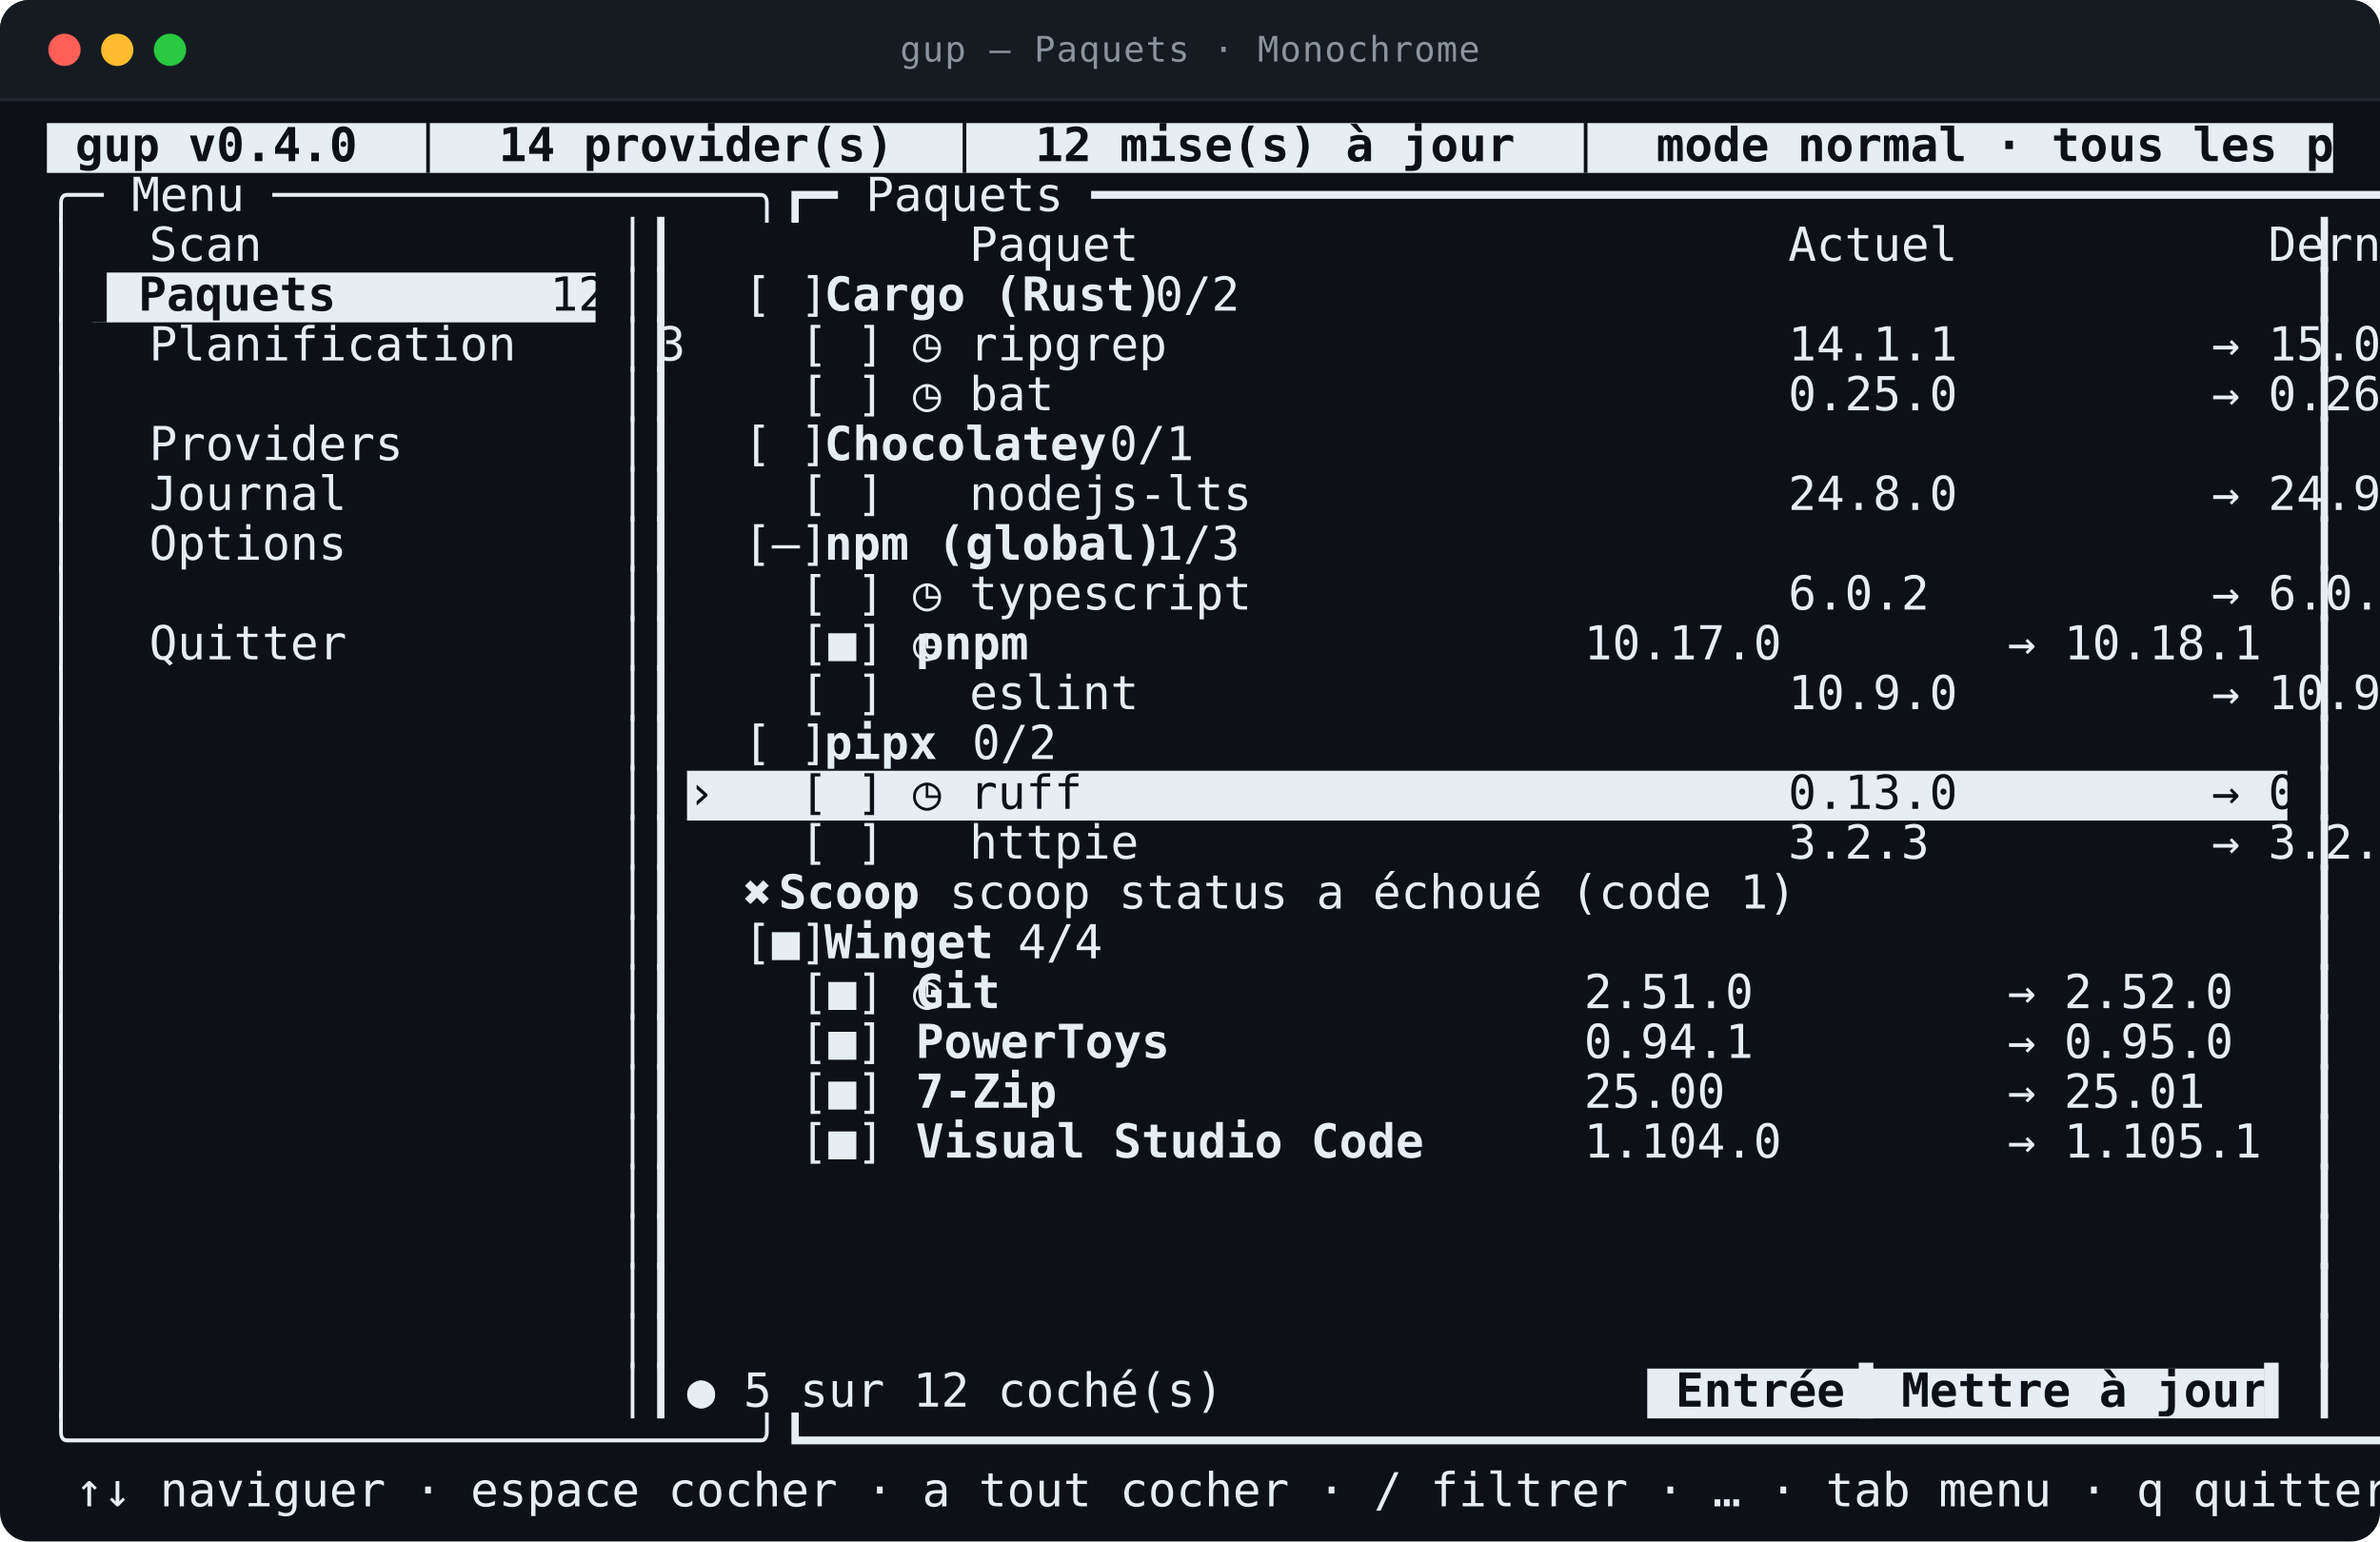
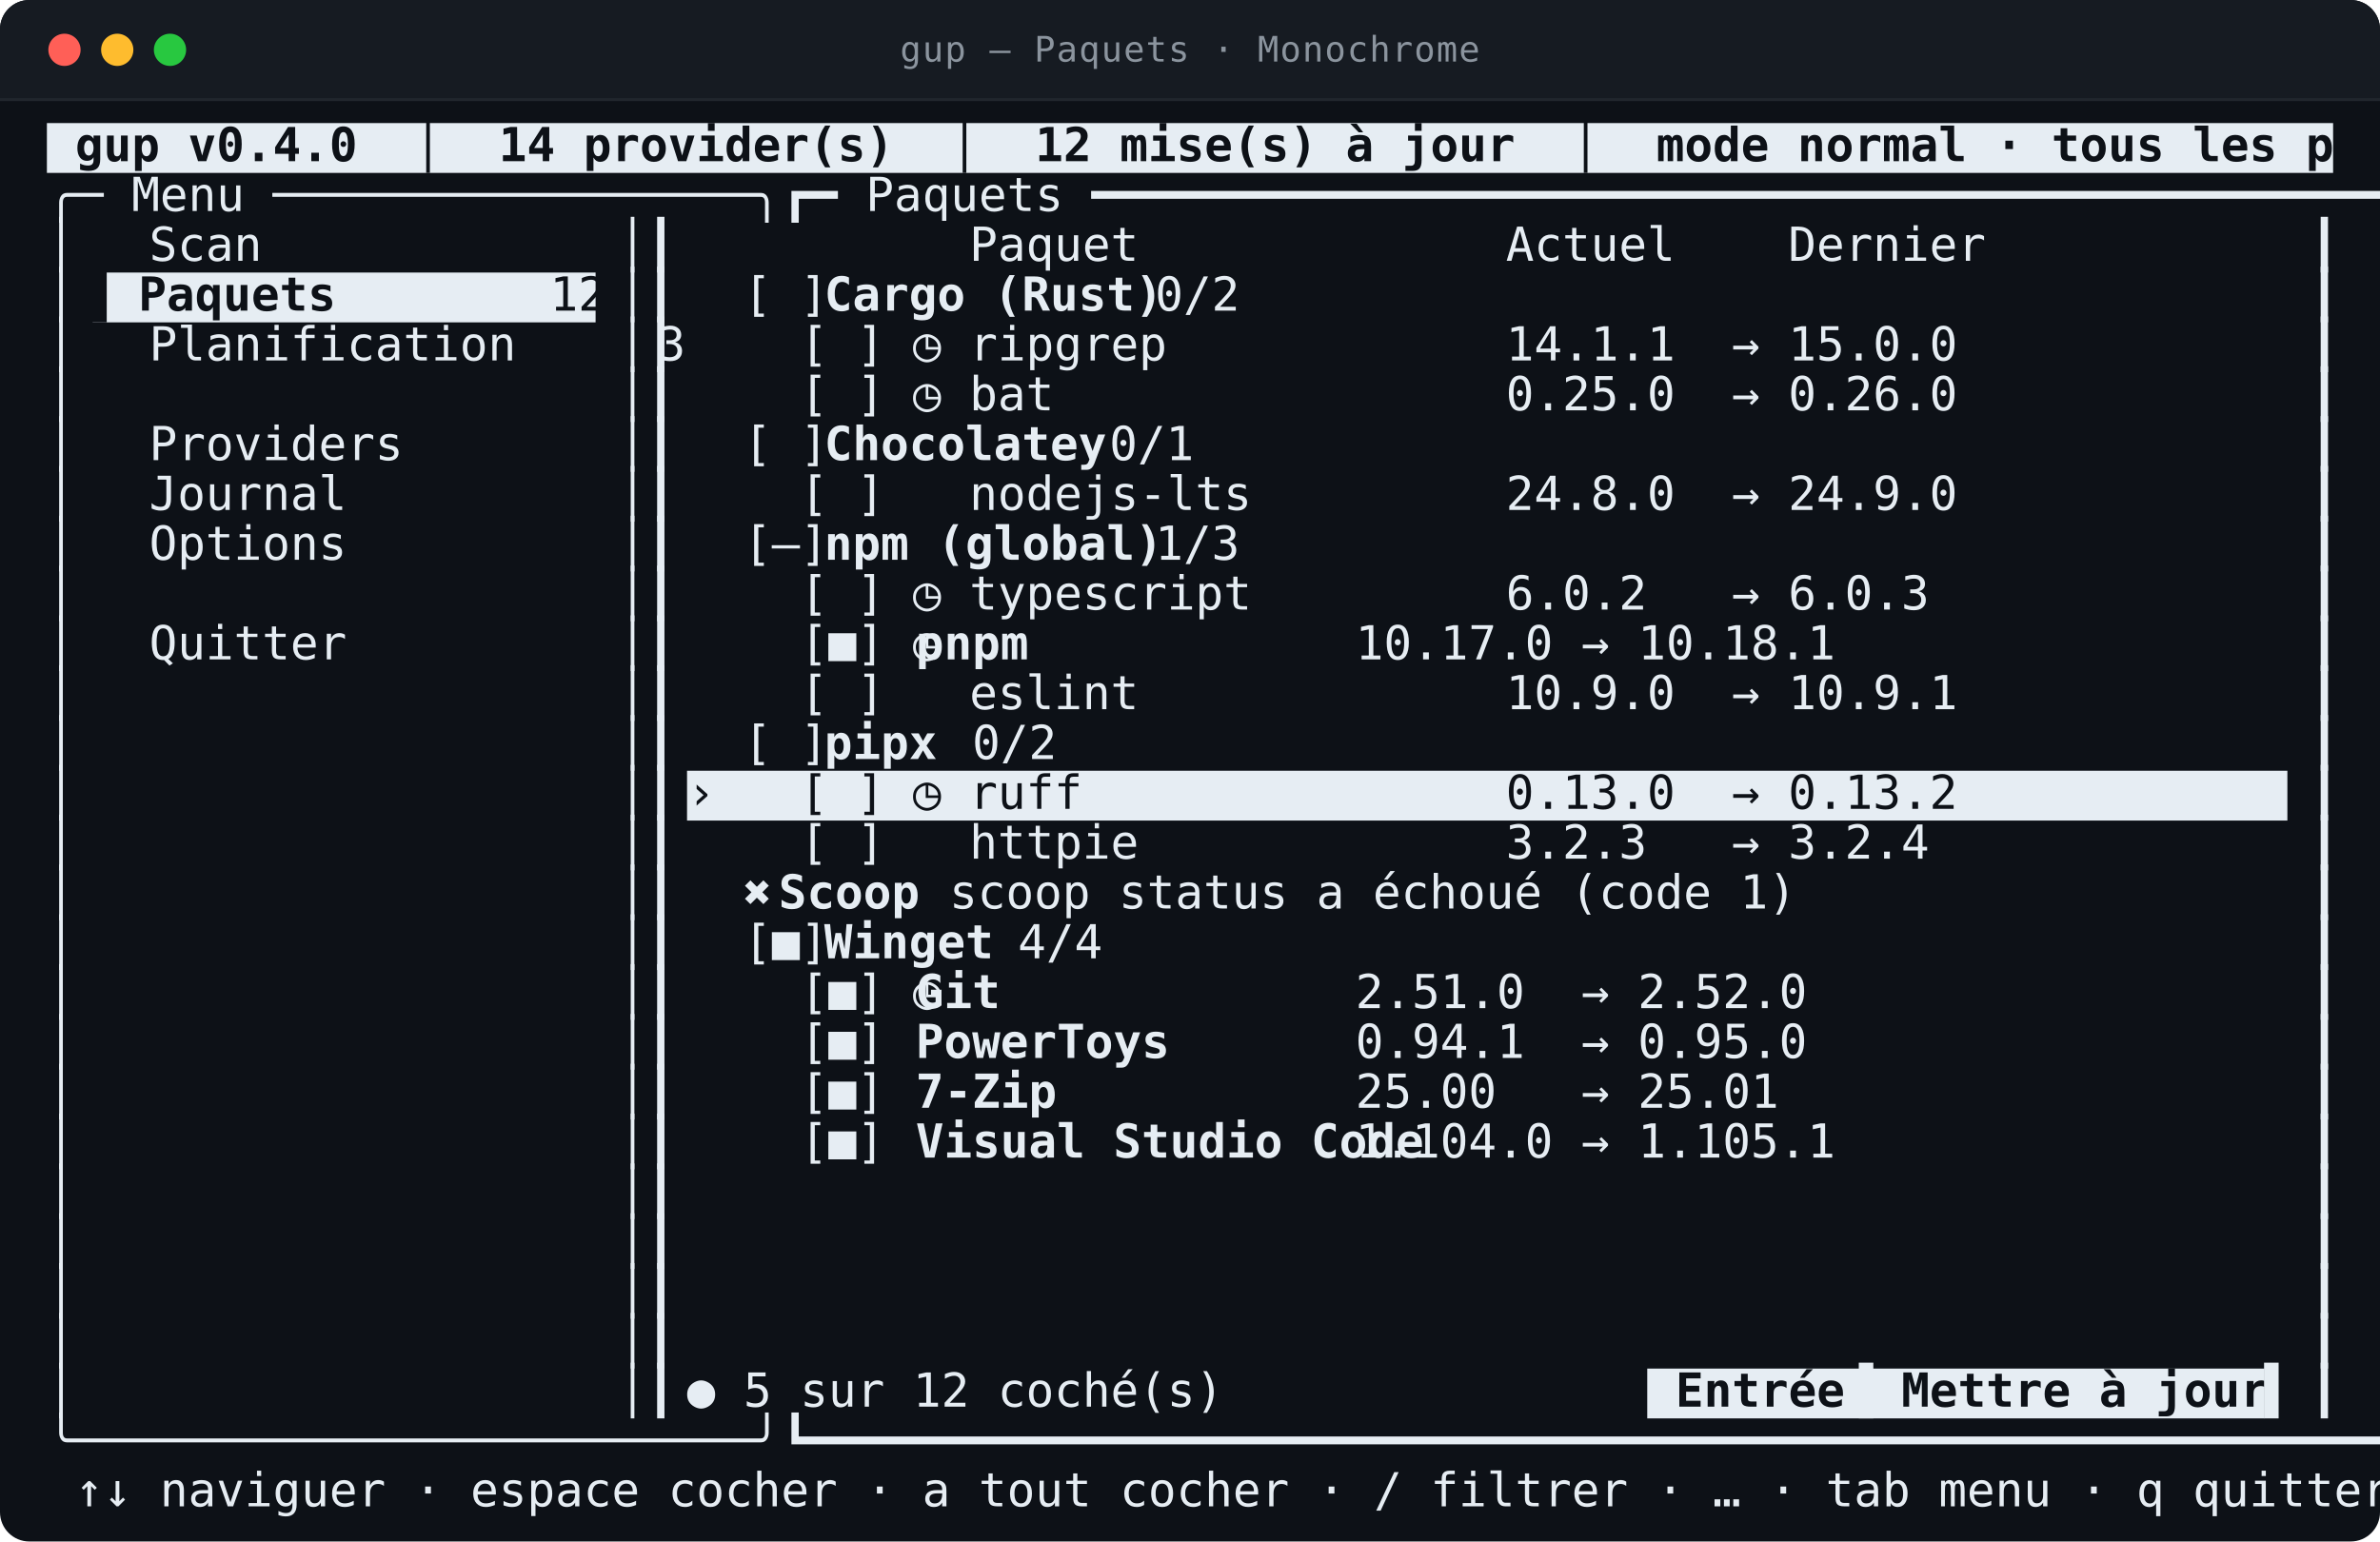
<svg xmlns="http://www.w3.org/2000/svg" viewBox="0 0 812.0 526.0" width="812.0" height="526.0" role="img" aria-labelledby="t d">
  <style>
text{font-family:ui-monospace,SFMono-Regular,"SF Mono",Menlo,Consolas,"DejaVu Sans Mono",monospace;font-size:16px}
.t{font-size:12px;letter-spacing:.4px;fill:#8b949e}
.b{font-weight:700}
.i{font-style:italic}
.u{text-decoration:underline}
.s{text-decoration:line-through}
.us{text-decoration:underline line-through}
.d{opacity:0.62}
.c0{fill:#e6edf3}
.c1{fill:#0d1117}
</style>
  <rect y="0.0" width="812.0" height="526.0" rx="10.0" fill="#0d1117" />
  <rect y="0.0" width="812.0" height="34.0" rx="10.0" fill="#161b22" />
  <rect y="24.0" width="812.0" height="10.0" fill="#161b22" />
  <line x1="0.0" y1="34.0" x2="812.0" y2="34.0" stroke="#21262d" />
  <circle cx="22.0" cy="17.0" r="5.5" fill="#ff5f57" />
  <circle cx="40.0" cy="17.0" r="5.5" fill="#febc2e" />
  <circle cx="58.0" cy="17.0" r="5.5" fill="#28c840" />
  <text class="t" x="406.0" y="21.0" text-anchor="middle">gup — Paquets · Monochrome</text>
  <rect class="c0" x="16.0" y="42.0" width="780.0" height="17.0" />
  <rect class="c0" x="31.6" y="93.0" width="171.6" height="17.0" />
  <rect class="c0" x="234.4" y="263.0" width="546.0" height="17.0" />
  <rect class="c0" x="562.0" y="467.0" width="210.6" height="17.0" />
  <text class="c1 b" x="16.0" y="55.0" textLength="780.0" lengthAdjust="spacingAndGlyphs" xml:space="preserve"> gup v0.4.0  │  14 provider(s)  │  12 mise(s) à jour  │  mode normal · tous les providers           </text>
  <text class="c0" x="16.0" y="72.0" textLength="780.0" lengthAdjust="spacingAndGlyphs" xml:space="preserve">╭─ Menu ─────────────────╮┏━ Paquets ━━━━━━━━━━━━━━━━━━━━━━━━━━━━━━━━━━━━━━━━━━━━━━━━━━━━━━━━━━━━━━┓</text>
  <text class="c0" x="16.0" y="89.0" textLength="7.8" lengthAdjust="spacingAndGlyphs" xml:space="preserve">│</text>
  <text class="c0" x="31.6" y="89.0" textLength="156.0" lengthAdjust="spacingAndGlyphs" xml:space="preserve">  Scan              </text>
  <text class="c0" x="211.0" y="89.0" textLength="15.6" lengthAdjust="spacingAndGlyphs" xml:space="preserve">│┃</text>
-   <text class="c0" x="234.4" y="89.0" textLength="546.0" lengthAdjust="spacingAndGlyphs" xml:space="preserve">          Paquet                       Actuel           Dernier       </text>
+   <text class="c0" x="234.4" y="89.0" textLength="366.6" lengthAdjust="spacingAndGlyphs" xml:space="preserve">          Paquet             Actuel    Dernier </text>
  <text class="c0" x="788.2" y="89.0" textLength="7.8" lengthAdjust="spacingAndGlyphs" xml:space="preserve">┃</text>
  <text class="c0" x="16.0" y="106.0" textLength="7.8" lengthAdjust="spacingAndGlyphs" xml:space="preserve">│</text>
  <text class="c1" x="31.6" y="106.0" textLength="15.6" lengthAdjust="spacingAndGlyphs" xml:space="preserve">▌ </text>
  <text class="c1 b" x="47.2" y="106.0" textLength="140.4" lengthAdjust="spacingAndGlyphs" xml:space="preserve">Paquets           </text>
  <text class="c1" x="187.6" y="106.0" textLength="15.6" lengthAdjust="spacingAndGlyphs" xml:space="preserve">12</text>
  <text class="c0" x="211.0" y="106.0" textLength="15.6" lengthAdjust="spacingAndGlyphs" xml:space="preserve">│┃</text>
  <text class="c0" x="234.4" y="106.0" textLength="46.8" lengthAdjust="spacingAndGlyphs" xml:space="preserve">  [ ] </text>
  <text class="c0 b" x="281.2" y="106.0" textLength="93.6" lengthAdjust="spacingAndGlyphs" xml:space="preserve">Cargo (Rust)</text>
  <text class="c0" x="374.8" y="106.0" textLength="39.0" lengthAdjust="spacingAndGlyphs" xml:space="preserve">  0/2</text>
  <text class="c0" x="788.2" y="106.0" textLength="7.8" lengthAdjust="spacingAndGlyphs" xml:space="preserve">┃</text>
  <text class="c0" x="16.0" y="123.0" textLength="7.8" lengthAdjust="spacingAndGlyphs" xml:space="preserve">│</text>
  <text class="c0" x="31.6" y="123.0" textLength="163.8" lengthAdjust="spacingAndGlyphs" xml:space="preserve">  Planification     3</text>
  <text class="c0" x="211.0" y="123.0" textLength="15.6" lengthAdjust="spacingAndGlyphs" xml:space="preserve">│┃</text>
-   <text class="c0" x="234.4" y="123.0" textLength="546.0" lengthAdjust="spacingAndGlyphs" xml:space="preserve">    [ ] ◷ ripgrep                      14.1.1         → 15.0.0        </text>
+   <text class="c0" x="234.4" y="123.0" textLength="358.8" lengthAdjust="spacingAndGlyphs" xml:space="preserve">    [ ] ◷ ripgrep            14.1.1  → 15.0.0 </text>
  <text class="c0" x="788.2" y="123.0" textLength="7.8" lengthAdjust="spacingAndGlyphs" xml:space="preserve">┃</text>
  <text class="c0" x="16.0" y="140.0" textLength="7.8" lengthAdjust="spacingAndGlyphs" xml:space="preserve">│</text>
  <text class="c0" x="211.0" y="140.0" textLength="15.6" lengthAdjust="spacingAndGlyphs" xml:space="preserve">│┃</text>
-   <text class="c0" x="234.4" y="140.0" textLength="546.0" lengthAdjust="spacingAndGlyphs" xml:space="preserve">    [ ] ◷ bat                          0.25.0         → 0.26.0        </text>
+   <text class="c0" x="234.4" y="140.0" textLength="358.8" lengthAdjust="spacingAndGlyphs" xml:space="preserve">    [ ] ◷ bat                0.25.0  → 0.26.0 </text>
  <text class="c0" x="788.2" y="140.0" textLength="7.8" lengthAdjust="spacingAndGlyphs" xml:space="preserve">┃</text>
  <text class="c0" x="16.0" y="157.0" textLength="7.8" lengthAdjust="spacingAndGlyphs" xml:space="preserve">│</text>
  <text class="c0" x="31.6" y="157.0" textLength="156.0" lengthAdjust="spacingAndGlyphs" xml:space="preserve">  Providers         </text>
  <text class="c0" x="211.0" y="157.0" textLength="15.6" lengthAdjust="spacingAndGlyphs" xml:space="preserve">│┃</text>
  <text class="c0" x="234.4" y="157.0" textLength="46.8" lengthAdjust="spacingAndGlyphs" xml:space="preserve">  [ ] </text>
  <text class="c0 b" x="281.2" y="157.0" textLength="78.0" lengthAdjust="spacingAndGlyphs" xml:space="preserve">Chocolatey</text>
  <text class="c0" x="359.2" y="157.0" textLength="39.0" lengthAdjust="spacingAndGlyphs" xml:space="preserve">  0/1</text>
  <text class="c0" x="788.2" y="157.0" textLength="7.8" lengthAdjust="spacingAndGlyphs" xml:space="preserve">┃</text>
  <text class="c0" x="16.0" y="174.0" textLength="7.8" lengthAdjust="spacingAndGlyphs" xml:space="preserve">│</text>
  <text class="c0" x="31.6" y="174.0" textLength="156.0" lengthAdjust="spacingAndGlyphs" xml:space="preserve">  Journal           </text>
  <text class="c0" x="211.0" y="174.0" textLength="15.6" lengthAdjust="spacingAndGlyphs" xml:space="preserve">│┃</text>
-   <text class="c0" x="234.4" y="174.0" textLength="546.0" lengthAdjust="spacingAndGlyphs" xml:space="preserve">    [ ]   nodejs-lts                   24.8.0         → 24.9.0        </text>
+   <text class="c0" x="234.4" y="174.0" textLength="358.8" lengthAdjust="spacingAndGlyphs" xml:space="preserve">    [ ]   nodejs-lts         24.8.0  → 24.9.0 </text>
  <text class="c0" x="788.2" y="174.0" textLength="7.8" lengthAdjust="spacingAndGlyphs" xml:space="preserve">┃</text>
  <text class="c0" x="16.0" y="191.0" textLength="7.8" lengthAdjust="spacingAndGlyphs" xml:space="preserve">│</text>
  <text class="c0" x="31.6" y="191.0" textLength="156.0" lengthAdjust="spacingAndGlyphs" xml:space="preserve">  Options           </text>
  <text class="c0" x="211.0" y="191.0" textLength="15.6" lengthAdjust="spacingAndGlyphs" xml:space="preserve">│┃</text>
  <text class="c0" x="234.4" y="191.0" textLength="46.8" lengthAdjust="spacingAndGlyphs" xml:space="preserve">  [–] </text>
  <text class="c0 b" x="281.2" y="191.0" textLength="93.6" lengthAdjust="spacingAndGlyphs" xml:space="preserve">npm (global)</text>
  <text class="c0" x="374.8" y="191.0" textLength="39.0" lengthAdjust="spacingAndGlyphs" xml:space="preserve">  1/3</text>
  <text class="c0" x="788.2" y="191.0" textLength="7.8" lengthAdjust="spacingAndGlyphs" xml:space="preserve">┃</text>
  <text class="c0" x="16.0" y="208.0" textLength="7.8" lengthAdjust="spacingAndGlyphs" xml:space="preserve">│</text>
  <text class="c0" x="211.0" y="208.0" textLength="15.6" lengthAdjust="spacingAndGlyphs" xml:space="preserve">│┃</text>
-   <text class="c0" x="234.4" y="208.0" textLength="546.0" lengthAdjust="spacingAndGlyphs" xml:space="preserve">    [ ] ◷ typescript                   6.0.2          → 6.0.3         </text>
+   <text class="c0" x="234.4" y="208.0" textLength="358.8" lengthAdjust="spacingAndGlyphs" xml:space="preserve">    [ ] ◷ typescript         6.0.2   → 6.0.3  </text>
  <text class="c0" x="788.2" y="208.0" textLength="7.8" lengthAdjust="spacingAndGlyphs" xml:space="preserve">┃</text>
  <text class="c0" x="16.0" y="225.0" textLength="7.8" lengthAdjust="spacingAndGlyphs" xml:space="preserve">│</text>
  <text class="c0" x="31.6" y="225.0" textLength="156.0" lengthAdjust="spacingAndGlyphs" xml:space="preserve">  Quitter           </text>
  <text class="c0" x="211.0" y="225.0" textLength="15.6" lengthAdjust="spacingAndGlyphs" xml:space="preserve">│┃</text>
  <text class="c0" x="234.4" y="225.0" textLength="78.0" lengthAdjust="spacingAndGlyphs" xml:space="preserve">    [■] ◷ </text>
-   <text class="c0 b" x="312.4" y="225.0" textLength="218.4" lengthAdjust="spacingAndGlyphs" xml:space="preserve">pnpm                        </text>
-   <text class="c0" x="530.8" y="225.0" textLength="249.6" lengthAdjust="spacingAndGlyphs" xml:space="preserve"> 10.17.0        → 10.18.1       </text>
+   <text class="c0 b" x="312.4" y="225.0" textLength="140.4" lengthAdjust="spacingAndGlyphs" xml:space="preserve">pnpm              </text>
+   <text class="c0" x="452.8" y="225.0" textLength="140.4" lengthAdjust="spacingAndGlyphs" xml:space="preserve"> 10.17.0 → 10.18.1</text>
  <text class="c0" x="788.2" y="225.0" textLength="7.8" lengthAdjust="spacingAndGlyphs" xml:space="preserve">┃</text>
  <text class="c0" x="16.0" y="242.0" textLength="7.8" lengthAdjust="spacingAndGlyphs" xml:space="preserve">│</text>
  <text class="c0" x="211.0" y="242.0" textLength="15.6" lengthAdjust="spacingAndGlyphs" xml:space="preserve">│┃</text>
-   <text class="c0" x="234.4" y="242.0" textLength="546.0" lengthAdjust="spacingAndGlyphs" xml:space="preserve">    [ ]   eslint                       10.9.0         → 10.9.1        </text>
+   <text class="c0" x="234.4" y="242.0" textLength="358.8" lengthAdjust="spacingAndGlyphs" xml:space="preserve">    [ ]   eslint             10.9.0  → 10.9.1 </text>
  <text class="c0" x="788.2" y="242.0" textLength="7.8" lengthAdjust="spacingAndGlyphs" xml:space="preserve">┃</text>
  <text class="c0" x="16.0" y="259.0" textLength="7.8" lengthAdjust="spacingAndGlyphs" xml:space="preserve">│</text>
  <text class="c0" x="211.0" y="259.0" textLength="15.6" lengthAdjust="spacingAndGlyphs" xml:space="preserve">│┃</text>
  <text class="c0" x="234.4" y="259.0" textLength="46.8" lengthAdjust="spacingAndGlyphs" xml:space="preserve">  [ ] </text>
  <text class="c0 b" x="281.2" y="259.0" textLength="31.2" lengthAdjust="spacingAndGlyphs" xml:space="preserve">pipx</text>
  <text class="c0" x="312.4" y="259.0" textLength="39.0" lengthAdjust="spacingAndGlyphs" xml:space="preserve">  0/2</text>
  <text class="c0" x="788.2" y="259.0" textLength="7.8" lengthAdjust="spacingAndGlyphs" xml:space="preserve">┃</text>
  <text class="c0" x="16.0" y="276.0" textLength="7.8" lengthAdjust="spacingAndGlyphs" xml:space="preserve">│</text>
  <text class="c0" x="211.0" y="276.0" textLength="15.6" lengthAdjust="spacingAndGlyphs" xml:space="preserve">│┃</text>
-   <text class="c1" x="234.4" y="276.0" textLength="546.0" lengthAdjust="spacingAndGlyphs" xml:space="preserve">›   [ ] ◷ ruff                         0.13.0         → 0.13.2        </text>
+   <text class="c1" x="234.4" y="276.0" textLength="546.0" lengthAdjust="spacingAndGlyphs" xml:space="preserve">›   [ ] ◷ ruff               0.13.0  → 0.13.2                         </text>
  <text class="c0" x="788.2" y="276.0" textLength="7.8" lengthAdjust="spacingAndGlyphs" xml:space="preserve">┃</text>
  <text class="c0" x="16.0" y="293.0" textLength="7.8" lengthAdjust="spacingAndGlyphs" xml:space="preserve">│</text>
  <text class="c0" x="211.0" y="293.0" textLength="15.6" lengthAdjust="spacingAndGlyphs" xml:space="preserve">│┃</text>
-   <text class="c0" x="234.4" y="293.0" textLength="546.0" lengthAdjust="spacingAndGlyphs" xml:space="preserve">    [ ]   httpie                       3.2.3          → 3.2.4         </text>
+   <text class="c0" x="234.4" y="293.0" textLength="358.8" lengthAdjust="spacingAndGlyphs" xml:space="preserve">    [ ]   httpie             3.2.3   → 3.2.4  </text>
  <text class="c0" x="788.2" y="293.0" textLength="7.8" lengthAdjust="spacingAndGlyphs" xml:space="preserve">┃</text>
  <text class="c0" x="16.0" y="310.0" textLength="7.8" lengthAdjust="spacingAndGlyphs" xml:space="preserve">│</text>
  <text class="c0" x="211.0" y="310.0" textLength="15.6" lengthAdjust="spacingAndGlyphs" xml:space="preserve">│┃</text>
  <text class="c0" x="234.4" y="310.0" textLength="31.2" lengthAdjust="spacingAndGlyphs" xml:space="preserve">  ✖ </text>
  <text class="c0 b" x="265.6" y="310.0" textLength="39.0" lengthAdjust="spacingAndGlyphs" xml:space="preserve">Scoop</text>
  <text class="c0" x="304.6" y="310.0" textLength="249.6" lengthAdjust="spacingAndGlyphs" xml:space="preserve">  scoop status a échoué (code 1)</text>
  <text class="c0" x="788.2" y="310.0" textLength="7.8" lengthAdjust="spacingAndGlyphs" xml:space="preserve">┃</text>
  <text class="c0" x="16.0" y="327.0" textLength="7.8" lengthAdjust="spacingAndGlyphs" xml:space="preserve">│</text>
  <text class="c0" x="211.0" y="327.0" textLength="15.6" lengthAdjust="spacingAndGlyphs" xml:space="preserve">│┃</text>
  <text class="c0" x="234.4" y="327.0" textLength="46.8" lengthAdjust="spacingAndGlyphs" xml:space="preserve">  [■] </text>
  <text class="c0 b" x="281.2" y="327.0" textLength="46.8" lengthAdjust="spacingAndGlyphs" xml:space="preserve">Winget</text>
  <text class="c0" x="328.0" y="327.0" textLength="39.0" lengthAdjust="spacingAndGlyphs" xml:space="preserve">  4/4</text>
  <text class="c0" x="788.2" y="327.0" textLength="7.8" lengthAdjust="spacingAndGlyphs" xml:space="preserve">┃</text>
  <text class="c0" x="16.0" y="344.0" textLength="7.8" lengthAdjust="spacingAndGlyphs" xml:space="preserve">│</text>
  <text class="c0" x="211.0" y="344.0" textLength="15.6" lengthAdjust="spacingAndGlyphs" xml:space="preserve">│┃</text>
  <text class="c0" x="234.4" y="344.0" textLength="78.0" lengthAdjust="spacingAndGlyphs" xml:space="preserve">    [■] ◷ </text>
-   <text class="c0 b" x="312.4" y="344.0" textLength="218.4" lengthAdjust="spacingAndGlyphs" xml:space="preserve">Git                         </text>
-   <text class="c0" x="530.8" y="344.0" textLength="249.6" lengthAdjust="spacingAndGlyphs" xml:space="preserve"> 2.51.0         → 2.52.0        </text>
+   <text class="c0 b" x="312.4" y="344.0" textLength="140.4" lengthAdjust="spacingAndGlyphs" xml:space="preserve">Git               </text>
+   <text class="c0" x="452.8" y="344.0" textLength="140.4" lengthAdjust="spacingAndGlyphs" xml:space="preserve"> 2.51.0  → 2.52.0 </text>
  <text class="c0" x="788.2" y="344.0" textLength="7.8" lengthAdjust="spacingAndGlyphs" xml:space="preserve">┃</text>
  <text class="c0" x="16.0" y="361.0" textLength="7.8" lengthAdjust="spacingAndGlyphs" xml:space="preserve">│</text>
  <text class="c0" x="211.0" y="361.0" textLength="15.6" lengthAdjust="spacingAndGlyphs" xml:space="preserve">│┃</text>
  <text class="c0" x="234.4" y="361.0" textLength="78.0" lengthAdjust="spacingAndGlyphs" xml:space="preserve">    [■]   </text>
-   <text class="c0 b" x="312.4" y="361.0" textLength="218.4" lengthAdjust="spacingAndGlyphs" xml:space="preserve">PowerToys                   </text>
-   <text class="c0" x="530.8" y="361.0" textLength="249.6" lengthAdjust="spacingAndGlyphs" xml:space="preserve"> 0.94.1         → 0.95.0        </text>
+   <text class="c0 b" x="312.4" y="361.0" textLength="140.4" lengthAdjust="spacingAndGlyphs" xml:space="preserve">PowerToys         </text>
+   <text class="c0" x="452.8" y="361.0" textLength="140.4" lengthAdjust="spacingAndGlyphs" xml:space="preserve"> 0.94.1  → 0.95.0 </text>
  <text class="c0" x="788.2" y="361.0" textLength="7.8" lengthAdjust="spacingAndGlyphs" xml:space="preserve">┃</text>
  <text class="c0" x="16.0" y="378.0" textLength="7.8" lengthAdjust="spacingAndGlyphs" xml:space="preserve">│</text>
  <text class="c0" x="211.0" y="378.0" textLength="15.6" lengthAdjust="spacingAndGlyphs" xml:space="preserve">│┃</text>
  <text class="c0" x="234.4" y="378.0" textLength="78.0" lengthAdjust="spacingAndGlyphs" xml:space="preserve">    [■]   </text>
-   <text class="c0 b" x="312.4" y="378.0" textLength="218.4" lengthAdjust="spacingAndGlyphs" xml:space="preserve">7-Zip                       </text>
-   <text class="c0" x="530.8" y="378.0" textLength="249.6" lengthAdjust="spacingAndGlyphs" xml:space="preserve"> 25.00          → 25.01         </text>
+   <text class="c0 b" x="312.4" y="378.0" textLength="140.4" lengthAdjust="spacingAndGlyphs" xml:space="preserve">7-Zip             </text>
+   <text class="c0" x="452.8" y="378.0" textLength="140.4" lengthAdjust="spacingAndGlyphs" xml:space="preserve"> 25.00   → 25.01  </text>
  <text class="c0" x="788.2" y="378.0" textLength="7.8" lengthAdjust="spacingAndGlyphs" xml:space="preserve">┃</text>
  <text class="c0" x="16.0" y="395.0" textLength="7.8" lengthAdjust="spacingAndGlyphs" xml:space="preserve">│</text>
  <text class="c0" x="211.0" y="395.0" textLength="15.6" lengthAdjust="spacingAndGlyphs" xml:space="preserve">│┃</text>
  <text class="c0" x="234.4" y="395.0" textLength="78.0" lengthAdjust="spacingAndGlyphs" xml:space="preserve">    [■]   </text>
-   <text class="c0 b" x="312.4" y="395.0" textLength="218.4" lengthAdjust="spacingAndGlyphs" xml:space="preserve">Visual Studio Code          </text>
-   <text class="c0" x="530.8" y="395.0" textLength="249.6" lengthAdjust="spacingAndGlyphs" xml:space="preserve"> 1.104.0        → 1.105.1       </text>
+   <text class="c0 b" x="312.4" y="395.0" textLength="140.4" lengthAdjust="spacingAndGlyphs" xml:space="preserve">Visual Studio Code</text>
+   <text class="c0" x="452.8" y="395.0" textLength="140.4" lengthAdjust="spacingAndGlyphs" xml:space="preserve"> 1.104.0 → 1.105.1</text>
  <text class="c0" x="788.2" y="395.0" textLength="7.8" lengthAdjust="spacingAndGlyphs" xml:space="preserve">┃</text>
  <text class="c0" x="16.0" y="412.0" textLength="7.8" lengthAdjust="spacingAndGlyphs" xml:space="preserve">│</text>
  <text class="c0" x="211.0" y="412.0" textLength="15.6" lengthAdjust="spacingAndGlyphs" xml:space="preserve">│┃</text>
  <text class="c0" x="788.2" y="412.0" textLength="7.8" lengthAdjust="spacingAndGlyphs" xml:space="preserve">┃</text>
  <text class="c0" x="16.0" y="429.0" textLength="7.8" lengthAdjust="spacingAndGlyphs" xml:space="preserve">│</text>
  <text class="c0" x="211.0" y="429.0" textLength="15.6" lengthAdjust="spacingAndGlyphs" xml:space="preserve">│┃</text>
  <text class="c0" x="788.2" y="429.0" textLength="7.8" lengthAdjust="spacingAndGlyphs" xml:space="preserve">┃</text>
  <text class="c0" x="16.0" y="446.0" textLength="7.8" lengthAdjust="spacingAndGlyphs" xml:space="preserve">│</text>
  <text class="c0" x="211.0" y="446.0" textLength="15.6" lengthAdjust="spacingAndGlyphs" xml:space="preserve">│┃</text>
  <text class="c0" x="788.2" y="446.0" textLength="7.8" lengthAdjust="spacingAndGlyphs" xml:space="preserve">┃</text>
  <text class="c0" x="16.0" y="463.0" textLength="7.8" lengthAdjust="spacingAndGlyphs" xml:space="preserve">│</text>
  <text class="c0" x="211.0" y="463.0" textLength="15.6" lengthAdjust="spacingAndGlyphs" xml:space="preserve">│┃</text>
  <text class="c0" x="788.2" y="463.0" textLength="7.8" lengthAdjust="spacingAndGlyphs" xml:space="preserve">┃</text>
  <text class="c0" x="16.0" y="480.0" textLength="7.8" lengthAdjust="spacingAndGlyphs" xml:space="preserve">│</text>
  <text class="c0" x="211.0" y="480.0" textLength="15.6" lengthAdjust="spacingAndGlyphs" xml:space="preserve">│┃</text>
  <text class="c0" x="234.4" y="480.0" textLength="327.6" lengthAdjust="spacingAndGlyphs" xml:space="preserve">● 5 sur 12 coché(s)                      ▐</text>
  <text class="c1 b" x="562.0" y="480.0" textLength="210.6" lengthAdjust="spacingAndGlyphs" xml:space="preserve"> Entrée  Mettre à jour (5) </text>
  <text class="c0" x="772.6" y="480.0" textLength="7.8" lengthAdjust="spacingAndGlyphs" xml:space="preserve">▌</text>
  <text class="c0" x="788.2" y="480.0" textLength="7.8" lengthAdjust="spacingAndGlyphs" xml:space="preserve">┃</text>
  <text class="c0" x="16.0" y="497.0" textLength="780.0" lengthAdjust="spacingAndGlyphs" xml:space="preserve">╰────────────────────────╯┗━━━━━━━━━━━━━━━━━━━━━━━━━━━━━━━━━━━━━━━━━━━━━━━━━━━━━━━━━━━━━━━━━━━━━━━━┛</text>
  <text class="c0" x="16.0" y="514.0" textLength="647.4" lengthAdjust="spacingAndGlyphs" xml:space="preserve"> ↑↓ naviguer · espace cocher · a tout cocher · / filtrer · … · tab menu · q quitter</text>
</svg>
